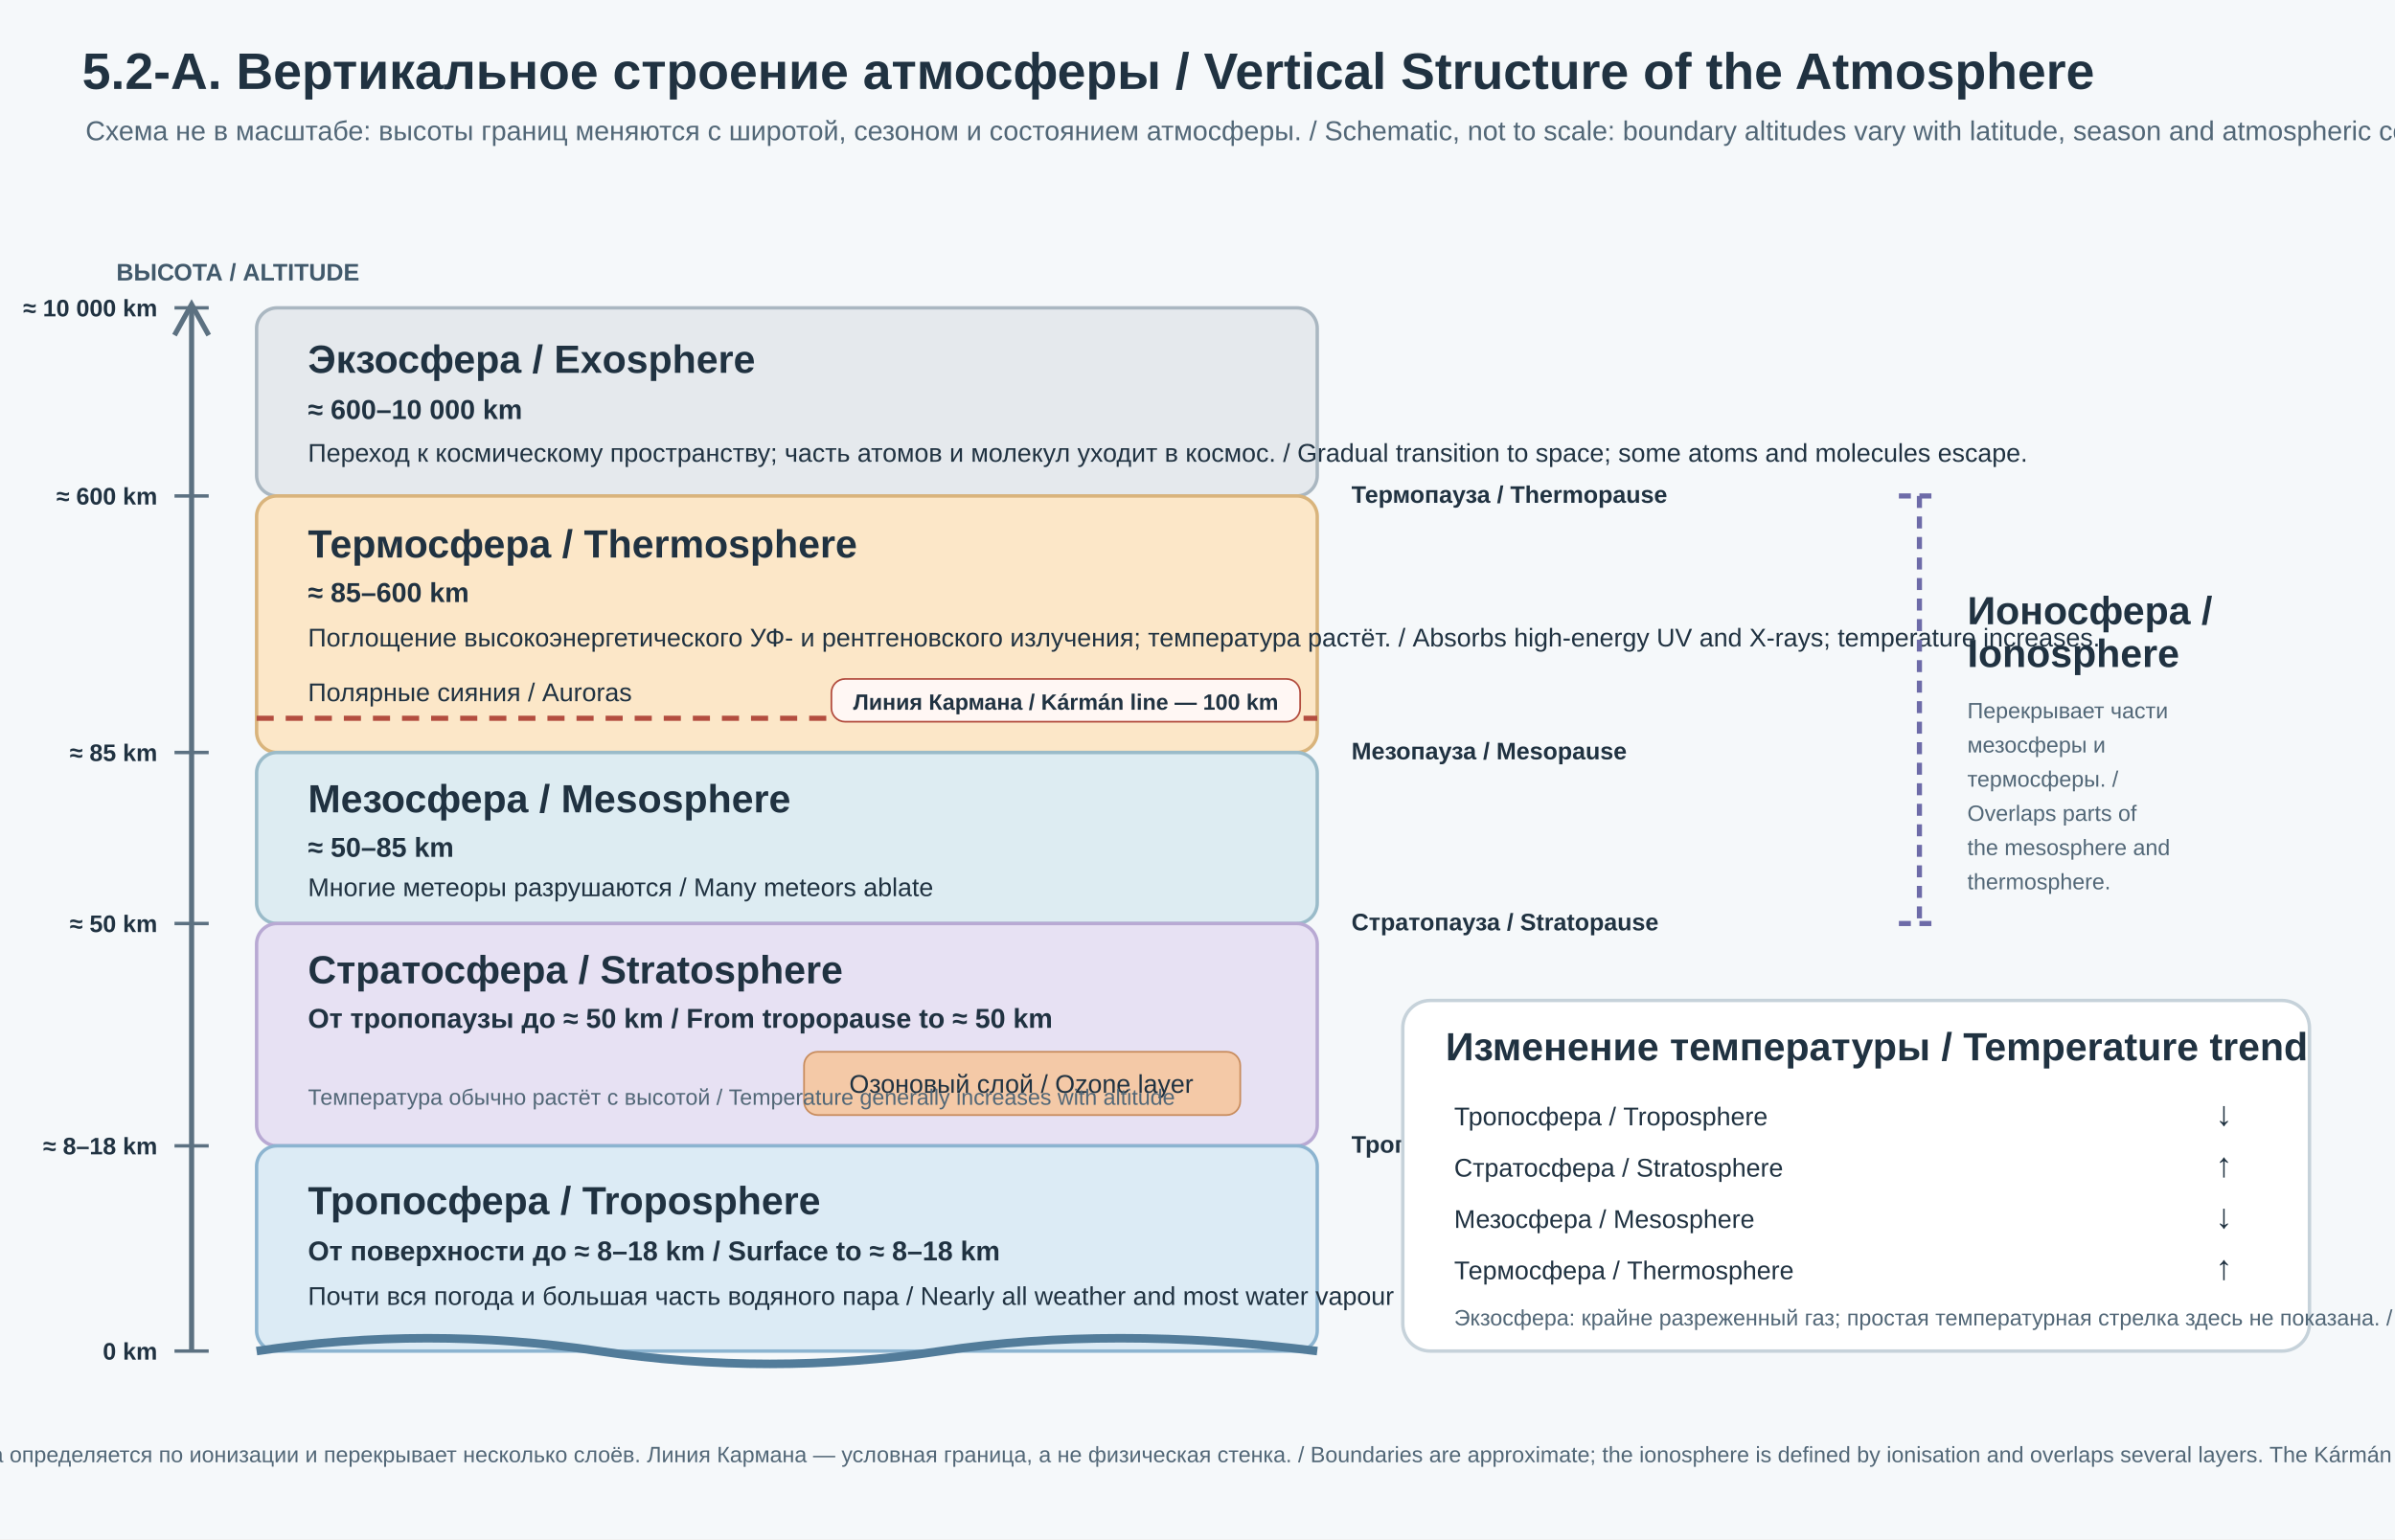
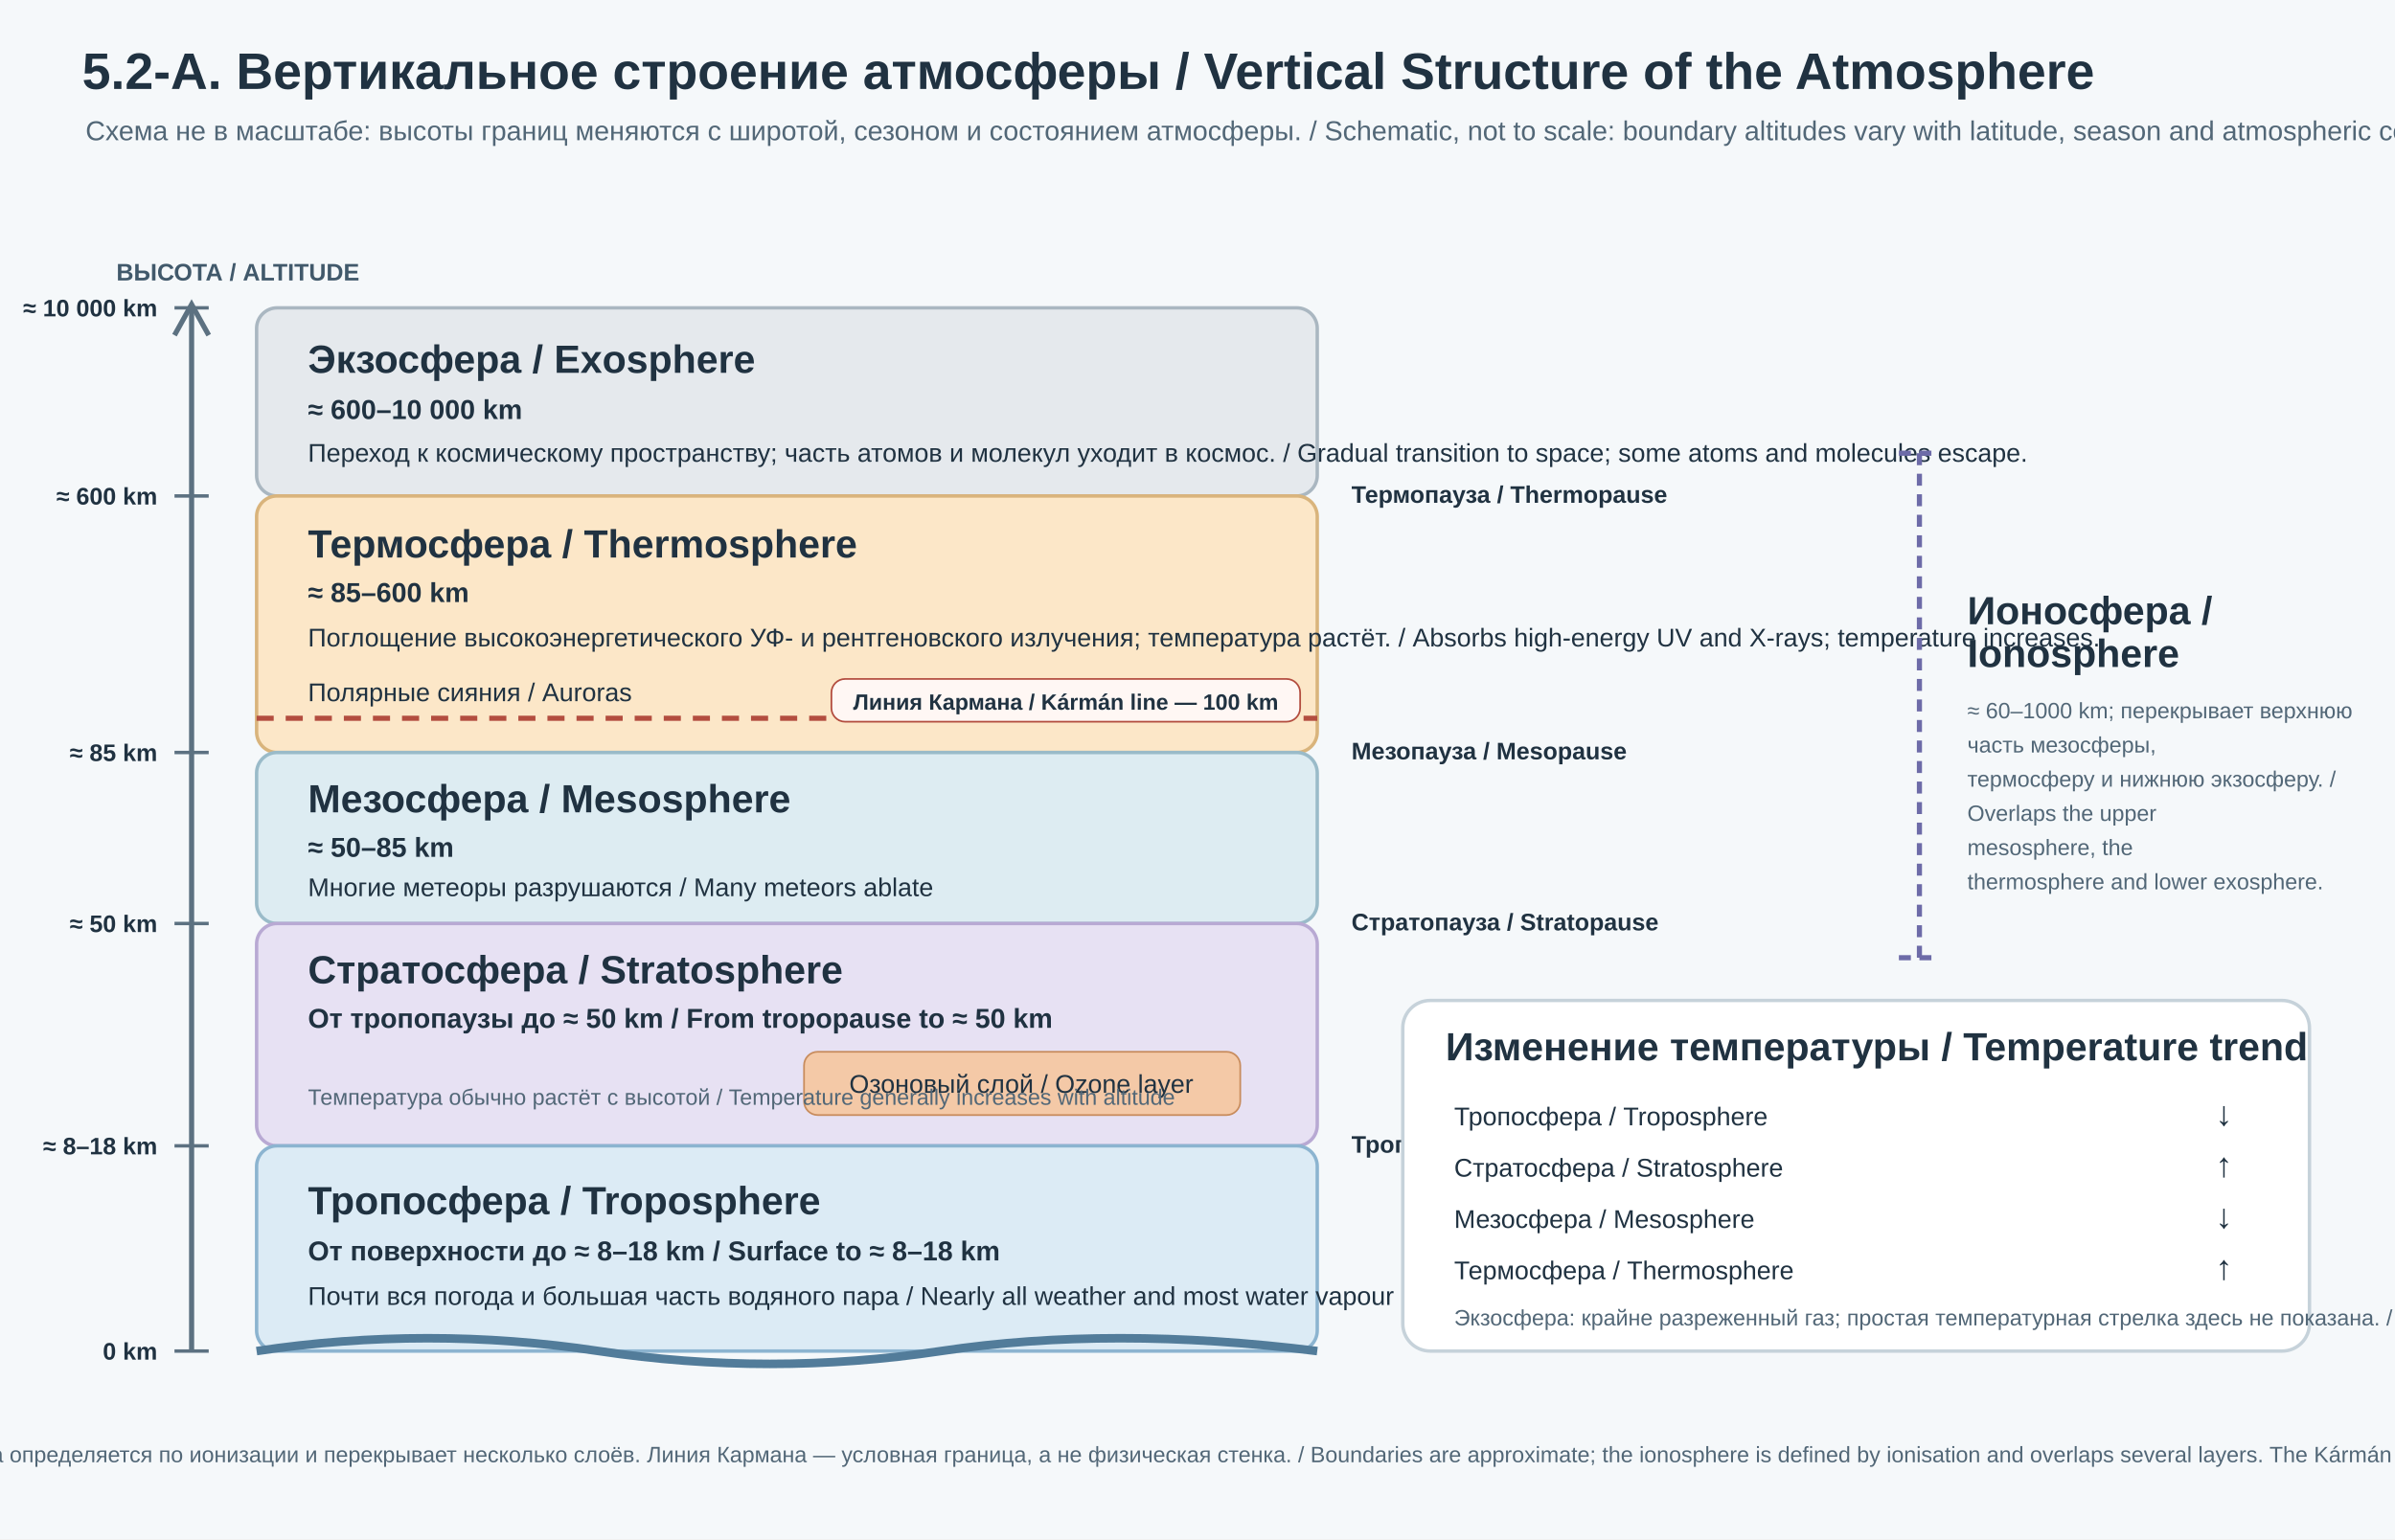
<svg xmlns="http://www.w3.org/2000/svg" viewBox="0 0 1400 900" role="img" aria-labelledby="title desc">
  <style>
text{font-family:Arial,Helvetica,sans-serif;fill:#203241}
.title{font-size:30px;font-weight:700}
.subtitle{font-size:16px;fill:#526777}
.layer{font-size:23px;font-weight:700}
.range{font-size:16px;font-weight:700}
.body{font-size:15px}
.small{font-size:13px;fill:#526777}
.boundary{font-size:14px;font-weight:700;fill:#41596B}
.axis{font-size:14px;font-weight:700;fill:#41596B}
.note{font-size:14px}
</style>
  <rect width="1400" height="900" fill="#F5F8FA" />
  <text x="48" y="52" class="title">5.2-A. Вертикальное строение атмосферы / Vertical Structure of the Atmosphere</text>
  <text x="50" y="82" class="subtitle">Схема не в масштабе: высоты границ меняются с широтой, сезоном и состоянием атмосферы. / Schematic, not to scale: boundary altitudes vary with latitude, season and atmospheric conditions.</text>
  <line x1="112" y1="180" x2="112" y2="790" stroke="#5C7181" stroke-width="3" />
  <path d="M102 196 L112 178 L122 196" fill="none" stroke="#5C7181" stroke-width="3" />
  <text x="68" y="164" class="axis">ВЫСОТА / ALTITUDE</text>
  <g stroke="#5C7181" stroke-width="2">
    <line x1="102" y1="790" x2="122" y2="790" />
    <line x1="102" y1="670" x2="122" y2="670" />
    <line x1="102" y1="540" x2="122" y2="540" />
    <line x1="102" y1="440" x2="122" y2="440" />
    <line x1="102" y1="290" x2="122" y2="290" />
    <line x1="102" y1="180" x2="122" y2="180" />
  </g>
  <g class="boundary" text-anchor="end">
    <text x="92" y="795">0 km</text>
    <text x="92" y="675">≈ 8–18 km</text>
    <text x="92" y="545">≈ 50 km</text>
    <text x="92" y="445">≈ 85 km</text>
    <text x="92" y="295">≈ 600 km</text>
    <text x="92" y="185">≈ 10 000 km</text>
  </g>
  <rect x="150" y="180" width="620" height="110" rx="12" fill="#E5E9ED" stroke="#AAB7C1" stroke-width="2" />
  <rect x="150" y="290" width="620" height="150" rx="12" fill="#FCE7C8" stroke="#D9B47C" stroke-width="2" />
  <rect x="150" y="440" width="620" height="100" rx="12" fill="#DDECF2" stroke="#9ABBC9" stroke-width="2" />
  <rect x="150" y="540" width="620" height="130" rx="12" fill="#E7E1F3" stroke="#B8A9D3" stroke-width="2" />
  <rect x="150" y="670" width="620" height="120" rx="12" fill="#DCEBF5" stroke="#8CB4D0" stroke-width="2" />
  <text x="180" y="218" class="layer">Экзосфера / Exosphere</text>
  <text x="180" y="245" class="range">≈ 600–10 000 km</text>
  <text x="180" y="270" class="body">Переход к космическому пространству; часть атомов и молекул уходит в космос. / Gradual transition to space; some atoms and molecules escape.</text>
  <text x="180" y="326" class="layer">Термосфера / Thermosphere</text>
  <text x="180" y="352" class="range">≈ 85–600 km</text>
  <text x="180" y="378" class="body">Поглощение высокоэнергетического УФ- и рентгеновского излучения; температура растёт. / Absorbs high-energy UV and X-rays; temperature increases.</text>
  <text x="180" y="410" class="body">Полярные сияния / Auroras</text>
  <line x1="150" y1="420" x2="770" y2="420" stroke="#B34D3F" stroke-width="3" stroke-dasharray="10 7" />
  <rect x="486" y="397" width="274" height="25" rx="8" fill="#FFF7F4" stroke="#B34D3F" />
  <text x="623" y="415" text-anchor="middle" font-size="13" font-weight="700" fill="#9A3D34">Линия Кармана / Kármán line — 100 km</text>
  <text x="180" y="475" class="layer">Мезосфера / Mesosphere</text>
  <text x="180" y="501" class="range">≈ 50–85 km</text>
  <text x="180" y="524" class="body">Многие метеоры разрушаются / Many meteors ablate</text>
  <text x="180" y="575" class="layer">Стратосфера / Stratosphere</text>
  <text x="180" y="601" class="range">От тропопаузы до ≈ 50 km / From tropopause to ≈ 50 km</text>
  <rect x="470" y="615" width="255" height="37" rx="8" fill="#F4C9A7" stroke="#C88C5D" />
  <text x="597" y="639" text-anchor="middle" class="body">Озоновый слой / Ozone layer</text>
  <text x="180" y="646" class="small">Температура обычно растёт с высотой / Temperature generally increases with altitude</text>
  <text x="180" y="710" class="layer">Тропосфера / Troposphere</text>
  <text x="180" y="737" class="range">От поверхности до ≈ 8–18 km / Surface to ≈ 8–18 km</text>
  <text x="180" y="763" class="body">Почти вся погода и большая часть водяного пара / Nearly all weather and most water vapour</text>
  <path d="M150 790 Q250 775 350 790 T550 790 T770 790" fill="none" stroke="#527C9A" stroke-width="5" />
  <g class="boundary">
    <text x="790" y="294">Термопауза / Thermopause</text>
    <text x="790" y="444">Мезопауза / Mesopause</text>
    <text x="790" y="544">Стратопауза / Stratopause</text>
    <text x="790" y="674">Тропопауза / Tropopause</text>
  </g>
-   <path d="M1110 290 h24 M1122 290 v250 M1110 540 h24" fill="none" stroke="#6D6BA8" stroke-width="3" stroke-dasharray="7 5" />
+   <path d="M1110 265 h24 M1122 265 v295 M1110 560 h24" fill="none" stroke="#6D6BA8" stroke-width="3" stroke-dasharray="7 5" />
  <text x="1150" y="365" class="layer" font-size="19">Ионосфера /</text>
  <text x="1150" y="390" class="layer" font-size="19">Ionosphere</text>
-   <text x="1150" y="420" class="small">Перекрывает части</text>
-   <text x="1150" y="440" class="small">мезосферы и</text>
-   <text x="1150" y="460" class="small">термосферы. /</text>
-   <text x="1150" y="480" class="small">Overlaps parts of</text>
-   <text x="1150" y="500" class="small">the mesosphere and</text>
-   <text x="1150" y="520" class="small">thermosphere.</text>
+   <text x="1150" y="420" class="small">≈ 60–1000 km; перекрывает верхнюю</text>
+   <text x="1150" y="440" class="small">часть мезосферы,</text>
+   <text x="1150" y="460" class="small">термосферу и нижнюю экзосферу. /</text>
+   <text x="1150" y="480" class="small">Overlaps the upper</text>
+   <text x="1150" y="500" class="small">mesosphere, the</text>
+   <text x="1150" y="520" class="small">thermosphere and lower exosphere.</text>
  <rect x="820" y="585" width="530" height="205" rx="16" fill="#FFFFFF" stroke="#C6D2DA" stroke-width="2" />
  <text x="845" y="620" class="layer" font-size="19">Изменение температуры / Temperature trend</text>
  <text x="850" y="658" class="body">Тропосфера / Troposphere</text>
  <text x="1305" y="658" text-anchor="end" font-size="20" font-weight="700" fill="#2876A6">↓</text>
  <text x="850" y="688" class="body">Стратосфера / Stratosphere</text>
  <text x="1305" y="688" text-anchor="end" font-size="20" font-weight="700" fill="#B45E3B">↑</text>
  <text x="850" y="718" class="body">Мезосфера / Mesosphere</text>
  <text x="1305" y="718" text-anchor="end" font-size="20" font-weight="700" fill="#2876A6">↓</text>
  <text x="850" y="748" class="body">Термосфера / Thermosphere</text>
  <text x="1305" y="748" text-anchor="end" font-size="20" font-weight="700" fill="#B45E3B">↑</text>
  <text x="850" y="775" class="small">Экзосфера: крайне разреженный газ; простая температурная стрелка здесь не показана. / Exosphere: extremely thin gas; no simple temperature arrow shown.</text>
  <text x="700" y="855" text-anchor="middle" class="small">Границы приблизительны; ионосфера определяется по ионизации и перекрывает несколько слоёв. Линия Кармана — условная граница, а не физическая стенка. / Boundaries are approximate; the ionosphere is defined by ionisation and overlaps several layers. The Kármán line is a convention, not a physical wall.</text>
</svg>
